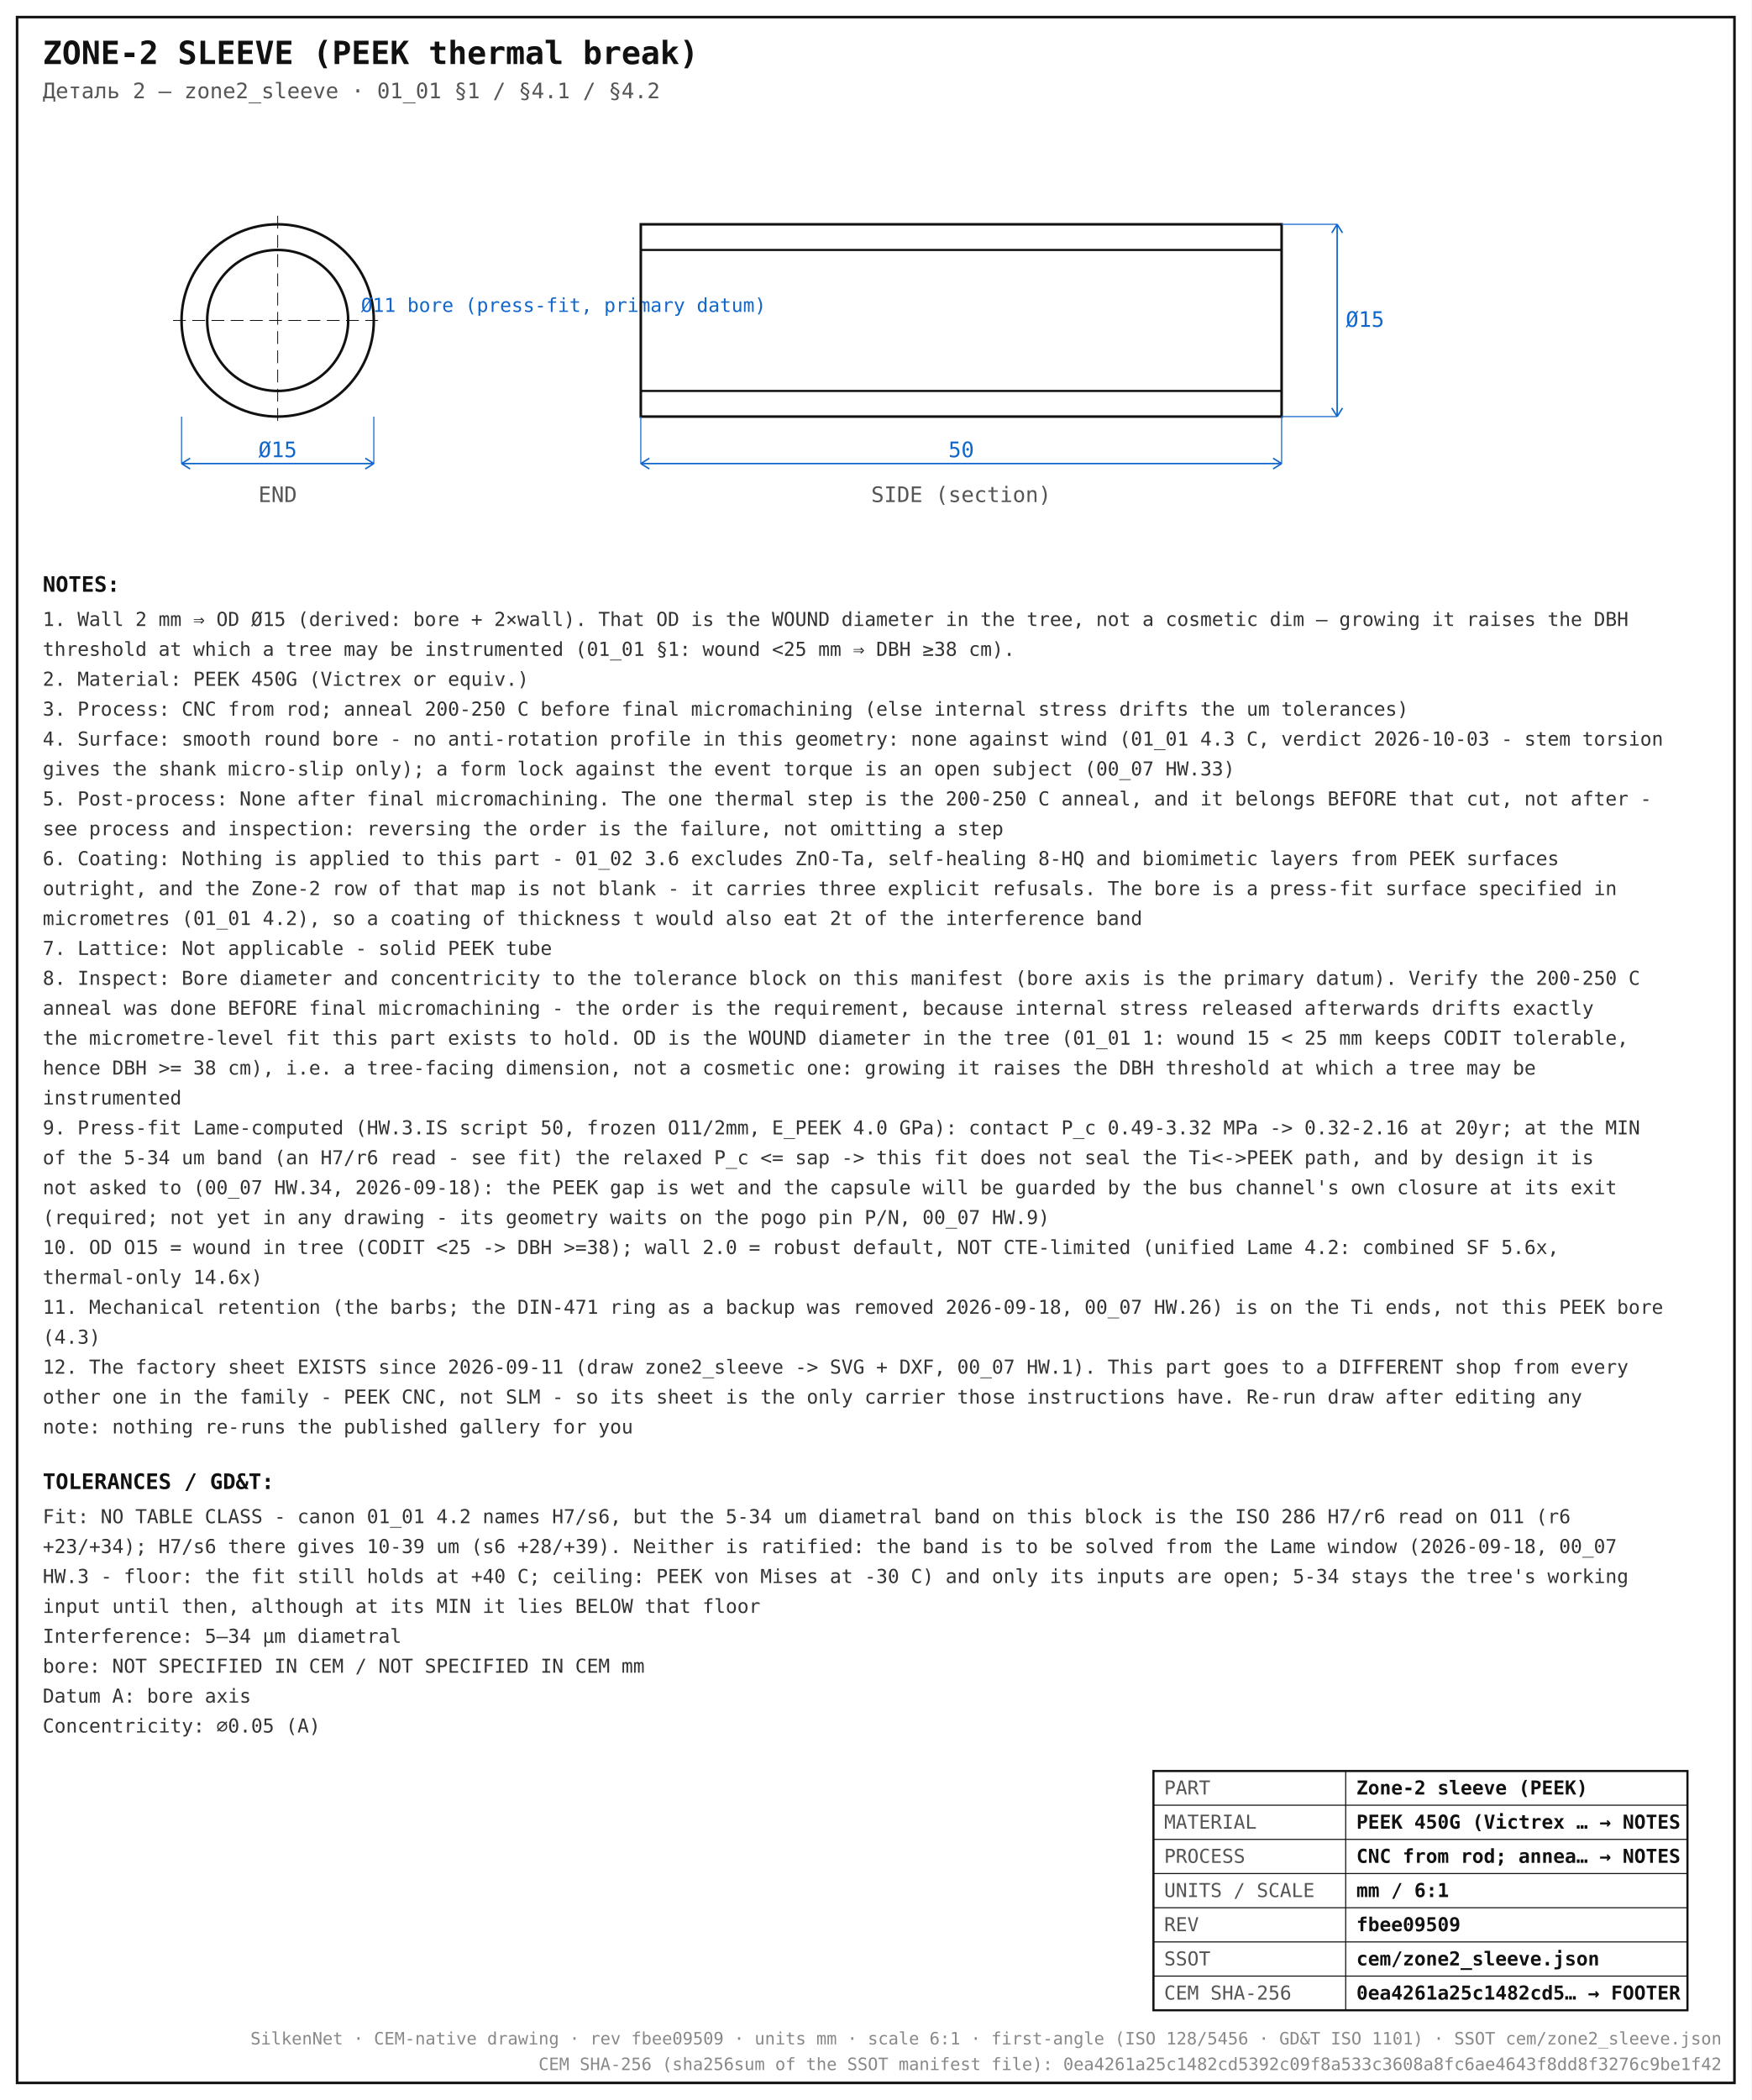
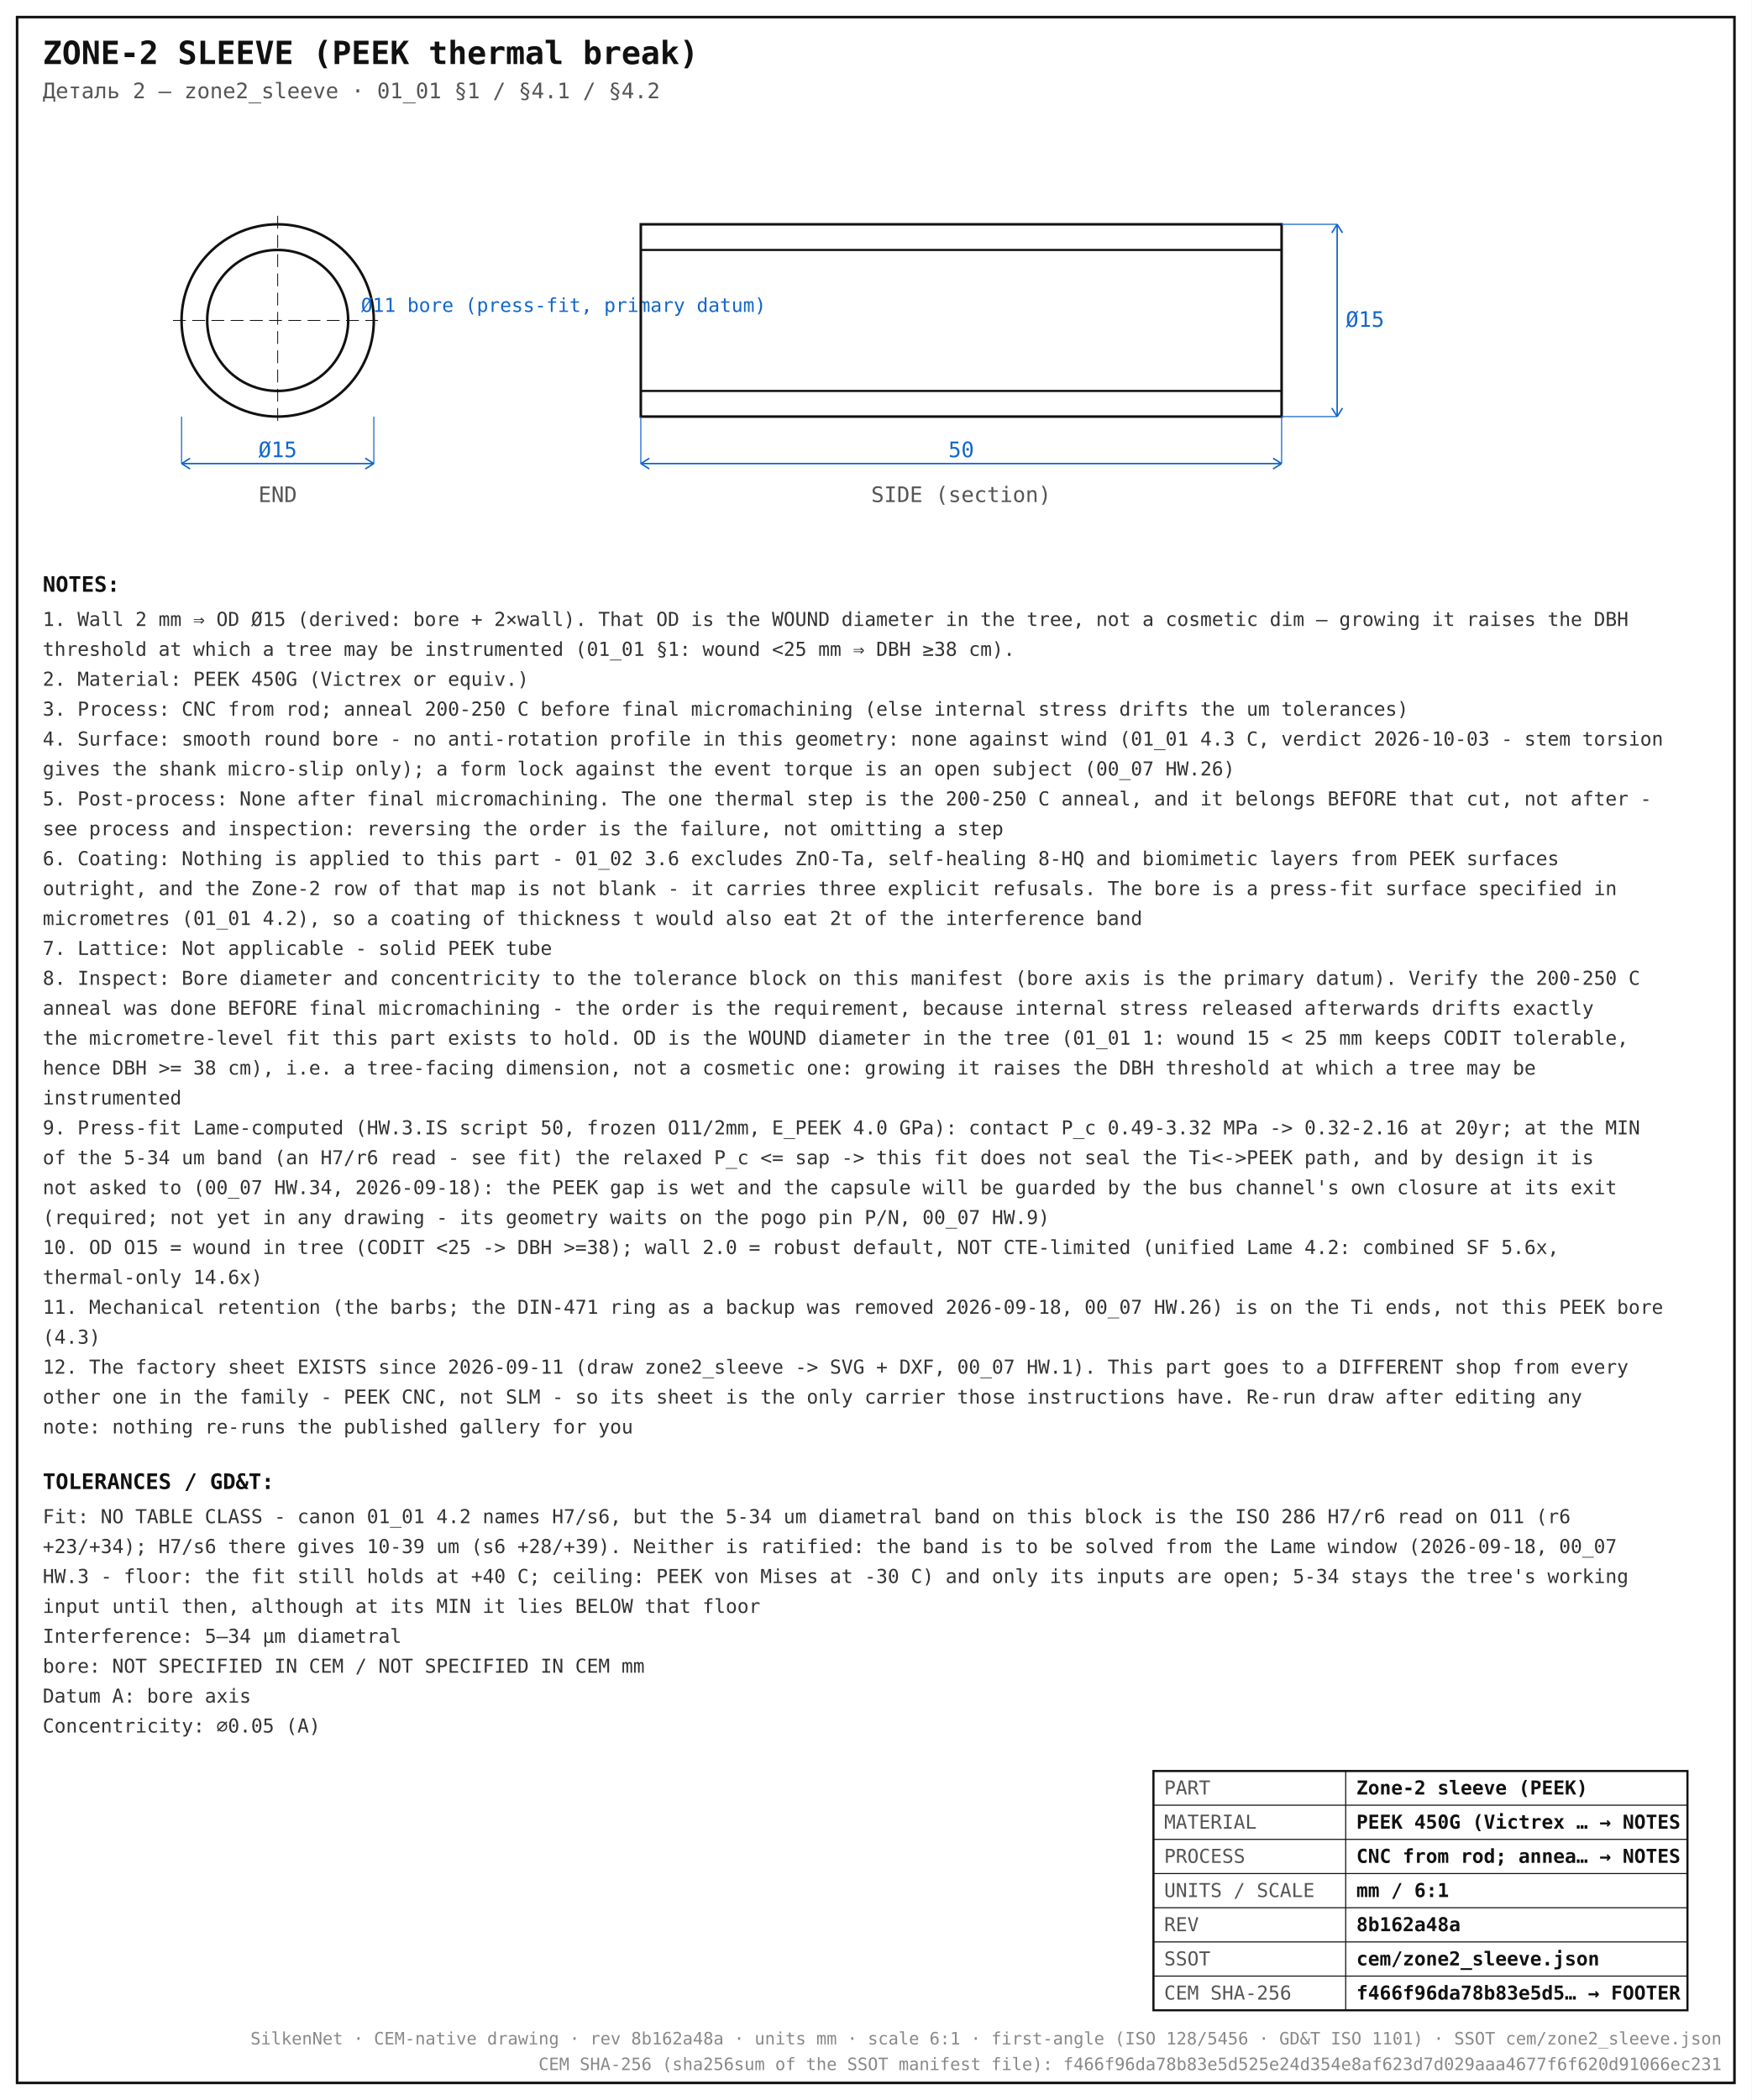
<svg xmlns="http://www.w3.org/2000/svg" width="820" height="983" viewBox="0 0 820 983">
  <rect x="0" y="0" width="820" height="983" fill="white" />
  <rect x="8" y="8" width="804" height="967" fill="none" stroke="#111" stroke-width="1.2" />
  <text x="20" y="30" font-family="monospace" font-size="15" text-anchor="start" fill="#111" font-weight="bold">ZONE-2 SLEEVE  (PEEK thermal break)</text>
  <text x="20" y="46" font-family="monospace" font-size="10" text-anchor="start" fill="#555" font-weight="normal">Деталь 2 — zone2_sleeve · 01_01 §1 / §4.1 / §4.2</text>
  <circle cx="130" cy="150" r="45" fill="none" stroke="#111" stroke-width="1.2" />
  <circle cx="130" cy="150" r="33" fill="none" stroke="#111" stroke-width="1.2" />
  <line x1="81" y1="150" x2="179" y2="150" stroke="#111" stroke-width="0.4" stroke-dasharray="6 3" />
  <line x1="130" y1="101" x2="130" y2="199" stroke="#111" stroke-width="0.4" stroke-dasharray="6 3" />
  <text x="130" y="235" font-family="monospace" font-size="10" text-anchor="middle" fill="#555" font-weight="normal">END</text>
  <line x1="85" y1="195" x2="85" y2="217" stroke="#1166cc" stroke-width="0.5" />
  <line x1="175" y1="195" x2="175" y2="217" stroke="#1166cc" stroke-width="0.5" />
  <line x1="85" y1="217" x2="175" y2="217" stroke="#1166cc" stroke-width="0.7" />
  <line x1="85" y1="217" x2="89" y2="214.5" stroke="#1166cc" stroke-width="0.7" />
  <line x1="85" y1="217" x2="89" y2="219.5" stroke="#1166cc" stroke-width="0.7" />
  <line x1="175" y1="217" x2="171" y2="214.5" stroke="#1166cc" stroke-width="0.7" />
  <line x1="175" y1="217" x2="171" y2="219.5" stroke="#1166cc" stroke-width="0.7" />
  <text x="130" y="214" font-family="monospace" font-size="10" text-anchor="middle" fill="#1166cc" font-weight="normal">Ø15</text>
  <text x="169" y="146" font-family="monospace" font-size="9" text-anchor="start" fill="#1166cc" font-weight="normal">Ø11 bore (press-fit, primary datum)</text>
  <rect x="300" y="105" width="300" height="90" fill="none" stroke="#111" stroke-width="1.2" />
  <line x1="300" y1="117" x2="600" y2="117" stroke="#111" stroke-width="1" />
  <line x1="300" y1="183" x2="600" y2="183" stroke="#111" stroke-width="1" />
  <text x="450" y="235" font-family="monospace" font-size="10" text-anchor="middle" fill="#555" font-weight="normal">SIDE (section)</text>
  <line x1="300" y1="195" x2="300" y2="217" stroke="#1166cc" stroke-width="0.5" />
  <line x1="600" y1="195" x2="600" y2="217" stroke="#1166cc" stroke-width="0.5" />
  <line x1="300" y1="217" x2="600" y2="217" stroke="#1166cc" stroke-width="0.7" />
  <line x1="300" y1="217" x2="304" y2="214.5" stroke="#1166cc" stroke-width="0.7" />
  <line x1="300" y1="217" x2="304" y2="219.5" stroke="#1166cc" stroke-width="0.7" />
  <line x1="600" y1="217" x2="596" y2="214.5" stroke="#1166cc" stroke-width="0.7" />
  <line x1="600" y1="217" x2="596" y2="219.5" stroke="#1166cc" stroke-width="0.7" />
  <text x="450" y="214" font-family="monospace" font-size="10" text-anchor="middle" fill="#1166cc" font-weight="normal">50</text>
  <line x1="600" y1="105" x2="626" y2="105" stroke="#1166cc" stroke-width="0.5" />
  <line x1="600" y1="195" x2="626" y2="195" stroke="#1166cc" stroke-width="0.5" />
  <line x1="626" y1="105" x2="626" y2="195" stroke="#1166cc" stroke-width="0.7" />
  <line x1="626" y1="105" x2="623.5" y2="109" stroke="#1166cc" stroke-width="0.7" />
  <line x1="626" y1="105" x2="628.5" y2="109" stroke="#1166cc" stroke-width="0.7" />
  <line x1="626" y1="195" x2="623.5" y2="191" stroke="#1166cc" stroke-width="0.7" />
  <line x1="626" y1="195" x2="628.5" y2="191" stroke="#1166cc" stroke-width="0.7" />
  <text x="630" y="153" font-family="monospace" font-size="10" text-anchor="start" fill="#1166cc" font-weight="normal">Ø15</text>
  <text x="20" y="277" font-family="monospace" font-size="10" text-anchor="start" fill="#111" font-weight="bold">NOTES:</text>
  <text x="20" y="293" font-family="monospace" font-size="9" text-anchor="start" fill="#333" font-weight="normal">1. Wall 2 mm ⇒ OD Ø15 (derived: bore + 2×wall). That OD is the WOUND diameter in the tree, not a cosmetic dim — growing it raises the DBH</text>
  <text x="20" y="307" font-family="monospace" font-size="9" text-anchor="start" fill="#333" font-weight="normal">   threshold at which a tree may be instrumented (01_01 §1: wound &lt;25 mm ⇒ DBH ≥38 cm).</text>
  <text x="20" y="321" font-family="monospace" font-size="9" text-anchor="start" fill="#333" font-weight="normal">2. Material: PEEK 450G (Victrex or equiv.)</text>
  <text x="20" y="335" font-family="monospace" font-size="9" text-anchor="start" fill="#333" font-weight="normal">3. Process: CNC from rod; anneal 200-250 C before final micromachining (else internal stress drifts the um tolerances)</text>
  <text x="20" y="349" font-family="monospace" font-size="9" text-anchor="start" fill="#333" font-weight="normal">4. Surface: smooth round bore - no anti-rotation profile in this geometry: none against wind (01_01 4.3 C, verdict 2026-10-03 - stem torsion</text>
-   <text x="20" y="363" font-family="monospace" font-size="9" text-anchor="start" fill="#333" font-weight="normal">   gives the shank micro-slip only); a form lock against the event torque is an open subject (00_07 HW.33)</text>
+   <text x="20" y="363" font-family="monospace" font-size="9" text-anchor="start" fill="#333" font-weight="normal">   gives the shank micro-slip only); a form lock against the event torque is an open subject (00_07 HW.26)</text>
  <text x="20" y="377" font-family="monospace" font-size="9" text-anchor="start" fill="#333" font-weight="normal">5. Post-process: None after final micromachining. The one thermal step is the 200-250 C anneal, and it belongs BEFORE that cut, not after -</text>
  <text x="20" y="391" font-family="monospace" font-size="9" text-anchor="start" fill="#333" font-weight="normal">   see process and inspection: reversing the order is the failure, not omitting a step</text>
  <text x="20" y="405" font-family="monospace" font-size="9" text-anchor="start" fill="#333" font-weight="normal">6. Coating: Nothing is applied to this part - 01_02 3.6 excludes ZnO-Ta, self-healing 8-HQ and biomimetic layers from PEEK surfaces</text>
  <text x="20" y="419" font-family="monospace" font-size="9" text-anchor="start" fill="#333" font-weight="normal">   outright, and the Zone-2 row of that map is not blank - it carries three explicit refusals. The bore is a press-fit surface specified in</text>
  <text x="20" y="433" font-family="monospace" font-size="9" text-anchor="start" fill="#333" font-weight="normal">   micrometres (01_01 4.2), so a coating of thickness t would also eat 2t of the interference band</text>
  <text x="20" y="447" font-family="monospace" font-size="9" text-anchor="start" fill="#333" font-weight="normal">7. Lattice: Not applicable - solid PEEK tube</text>
  <text x="20" y="461" font-family="monospace" font-size="9" text-anchor="start" fill="#333" font-weight="normal">8. Inspect: Bore diameter and concentricity to the tolerance block on this manifest (bore axis is the primary datum). Verify the 200-250 C</text>
  <text x="20" y="475" font-family="monospace" font-size="9" text-anchor="start" fill="#333" font-weight="normal">   anneal was done BEFORE final micromachining - the order is the requirement, because internal stress released afterwards drifts exactly</text>
  <text x="20" y="489" font-family="monospace" font-size="9" text-anchor="start" fill="#333" font-weight="normal">   the micrometre-level fit this part exists to hold. OD is the WOUND diameter in the tree (01_01 1: wound 15 &lt; 25 mm keeps CODIT tolerable,</text>
  <text x="20" y="503" font-family="monospace" font-size="9" text-anchor="start" fill="#333" font-weight="normal">   hence DBH &gt;= 38 cm), i.e. a tree-facing dimension, not a cosmetic one: growing it raises the DBH threshold at which a tree may be</text>
  <text x="20" y="517" font-family="monospace" font-size="9" text-anchor="start" fill="#333" font-weight="normal">   instrumented</text>
  <text x="20" y="531" font-family="monospace" font-size="9" text-anchor="start" fill="#333" font-weight="normal">9. Press-fit Lame-computed (HW.3.IS script 50, frozen O11/2mm, E_PEEK 4.0 GPa): contact P_c 0.49-3.32 MPa -&gt; 0.32-2.16 at 20yr; at the MIN</text>
  <text x="20" y="545" font-family="monospace" font-size="9" text-anchor="start" fill="#333" font-weight="normal">   of the 5-34 um band (an H7/r6 read - see fit) the relaxed P_c &lt;= sap -&gt; this fit does not seal the Ti&lt;-&gt;PEEK path, and by design it is</text>
  <text x="20" y="559" font-family="monospace" font-size="9" text-anchor="start" fill="#333" font-weight="normal">   not asked to (00_07 HW.34, 2026-09-18): the PEEK gap is wet and the capsule will be guarded by the bus channel's own closure at its exit</text>
  <text x="20" y="573" font-family="monospace" font-size="9" text-anchor="start" fill="#333" font-weight="normal">   (required; not yet in any drawing - its geometry waits on the pogo pin P/N, 00_07 HW.9)</text>
  <text x="20" y="587" font-family="monospace" font-size="9" text-anchor="start" fill="#333" font-weight="normal">10. OD O15 = wound in tree (CODIT &lt;25 -&gt; DBH &gt;=38); wall 2.0 = robust default, NOT CTE-limited (unified Lame 4.2: combined SF 5.6x,</text>
  <text x="20" y="601" font-family="monospace" font-size="9" text-anchor="start" fill="#333" font-weight="normal">   thermal-only 14.6x)</text>
  <text x="20" y="615" font-family="monospace" font-size="9" text-anchor="start" fill="#333" font-weight="normal">11. Mechanical retention (the barbs; the DIN-471 ring as a backup was removed 2026-09-18, 00_07 HW.26) is on the Ti ends, not this PEEK bore</text>
  <text x="20" y="629" font-family="monospace" font-size="9" text-anchor="start" fill="#333" font-weight="normal">   (4.3)</text>
  <text x="20" y="643" font-family="monospace" font-size="9" text-anchor="start" fill="#333" font-weight="normal">12. The factory sheet EXISTS since 2026-09-11 (draw zone2_sleeve -&gt; SVG + DXF, 00_07 HW.1). This part goes to a DIFFERENT shop from every</text>
  <text x="20" y="657" font-family="monospace" font-size="9" text-anchor="start" fill="#333" font-weight="normal">   other one in the family - PEEK CNC, not SLM - so its sheet is the only carrier those instructions have. Re-run draw after editing any</text>
  <text x="20" y="671" font-family="monospace" font-size="9" text-anchor="start" fill="#333" font-weight="normal">   note: nothing re-runs the published gallery for you</text>
  <text x="20" y="697" font-family="monospace" font-size="10" text-anchor="start" fill="#111" font-weight="bold">TOLERANCES / GD&amp;T:</text>
  <text x="20" y="713" font-family="monospace" font-size="9" text-anchor="start" fill="#333" font-weight="normal">Fit: NO TABLE CLASS - canon 01_01 4.2 names H7/s6, but the 5-34 um diametral band on this block is the ISO 286 H7/r6 read on O11 (r6</text>
  <text x="20" y="727" font-family="monospace" font-size="9" text-anchor="start" fill="#333" font-weight="normal">   +23/+34); H7/s6 there gives 10-39 um (s6 +28/+39). Neither is ratified: the band is to be solved from the Lame window (2026-09-18, 00_07</text>
  <text x="20" y="741" font-family="monospace" font-size="9" text-anchor="start" fill="#333" font-weight="normal">   HW.3 - floor: the fit still holds at +40 C; ceiling: PEEK von Mises at -30 C) and only its inputs are open; 5-34 stays the tree's working</text>
  <text x="20" y="755" font-family="monospace" font-size="9" text-anchor="start" fill="#333" font-weight="normal">   input until then, although at its MIN it lies BELOW that floor</text>
  <text x="20" y="769" font-family="monospace" font-size="9" text-anchor="start" fill="#333" font-weight="normal">Interference: 5–34 µm diametral</text>
  <text x="20" y="783" font-family="monospace" font-size="9" text-anchor="start" fill="#333" font-weight="normal">bore: NOT SPECIFIED IN CEM / NOT SPECIFIED IN CEM mm</text>
  <text x="20" y="797" font-family="monospace" font-size="9" text-anchor="start" fill="#333" font-weight="normal">Datum A: bore axis</text>
  <text x="20" y="811" font-family="monospace" font-size="9" text-anchor="start" fill="#333" font-weight="normal">Concentricity: ⌀0.05 (A)</text>
  <rect x="540" y="829" width="250" height="112" fill="none" stroke="#111" stroke-width="1" />
  <line x1="630" y1="829" x2="630" y2="845" stroke="#111" stroke-width="0.5" />
  <text x="545" y="840" font-family="monospace" font-size="9" text-anchor="start" fill="#555" font-weight="normal">PART</text>
  <text x="635" y="840" font-family="monospace" font-size="9" text-anchor="start" fill="#111" font-weight="bold">Zone-2 sleeve (PEEK)</text>
  <line x1="540" y1="845" x2="790" y2="845" stroke="#111" stroke-width="0.5" />
  <line x1="630" y1="845" x2="630" y2="861" stroke="#111" stroke-width="0.5" />
  <text x="545" y="856" font-family="monospace" font-size="9" text-anchor="start" fill="#555" font-weight="normal">MATERIAL</text>
  <text x="635" y="856" font-family="monospace" font-size="9" text-anchor="start" fill="#111" font-weight="bold">PEEK 450G (Victrex … → NOTES</text>
  <line x1="540" y1="861" x2="790" y2="861" stroke="#111" stroke-width="0.5" />
  <line x1="630" y1="861" x2="630" y2="877" stroke="#111" stroke-width="0.5" />
  <text x="545" y="872" font-family="monospace" font-size="9" text-anchor="start" fill="#555" font-weight="normal">PROCESS</text>
  <text x="635" y="872" font-family="monospace" font-size="9" text-anchor="start" fill="#111" font-weight="bold">CNC from rod; annea… → NOTES</text>
  <line x1="540" y1="877" x2="790" y2="877" stroke="#111" stroke-width="0.5" />
  <line x1="630" y1="877" x2="630" y2="893" stroke="#111" stroke-width="0.5" />
  <text x="545" y="888" font-family="monospace" font-size="9" text-anchor="start" fill="#555" font-weight="normal">UNITS / SCALE</text>
  <text x="635" y="888" font-family="monospace" font-size="9" text-anchor="start" fill="#111" font-weight="bold">mm / 6:1</text>
  <line x1="540" y1="893" x2="790" y2="893" stroke="#111" stroke-width="0.5" />
  <line x1="630" y1="893" x2="630" y2="909" stroke="#111" stroke-width="0.5" />
  <text x="545" y="904" font-family="monospace" font-size="9" text-anchor="start" fill="#555" font-weight="normal">REV</text>
-   <text x="635" y="904" font-family="monospace" font-size="9" text-anchor="start" fill="#111" font-weight="bold">fbee09509</text>
+   <text x="635" y="904" font-family="monospace" font-size="9" text-anchor="start" fill="#111" font-weight="bold">8b162a48a</text>
  <line x1="540" y1="909" x2="790" y2="909" stroke="#111" stroke-width="0.5" />
  <line x1="630" y1="909" x2="630" y2="925" stroke="#111" stroke-width="0.5" />
  <text x="545" y="920" font-family="monospace" font-size="9" text-anchor="start" fill="#555" font-weight="normal">SSOT</text>
  <text x="635" y="920" font-family="monospace" font-size="9" text-anchor="start" fill="#111" font-weight="bold">cem/zone2_sleeve.json</text>
  <line x1="540" y1="925" x2="790" y2="925" stroke="#111" stroke-width="0.5" />
  <line x1="630" y1="925" x2="630" y2="941" stroke="#111" stroke-width="0.5" />
  <text x="545" y="936" font-family="monospace" font-size="9" text-anchor="start" fill="#555" font-weight="normal">CEM SHA-256</text>
-   <text x="635" y="936" font-family="monospace" font-size="9" text-anchor="start" fill="#111" font-weight="bold">0ea4261a25c1482cd5… → FOOTER</text>
-   <text x="806" y="957" font-family="monospace" font-size="8" text-anchor="end" fill="#888" font-weight="normal">SilkenNet · CEM-native drawing · rev fbee09509 · units mm · scale 6:1 · first-angle (ISO 128/5456 · GD&amp;T ISO 1101) · SSOT cem/zone2_sleeve.json</text>
-   <text x="806" y="969" font-family="monospace" font-size="8" text-anchor="end" fill="#888" font-weight="normal">CEM SHA-256 (sha256sum of the SSOT manifest file): 0ea4261a25c1482cd5392c09f8a533c3608a8fc6ae4643f8dd8f3276c9be1f42</text>
+   <text x="635" y="936" font-family="monospace" font-size="9" text-anchor="start" fill="#111" font-weight="bold">f466f96da78b83e5d5… → FOOTER</text>
+   <text x="806" y="957" font-family="monospace" font-size="8" text-anchor="end" fill="#888" font-weight="normal">SilkenNet · CEM-native drawing · rev 8b162a48a · units mm · scale 6:1 · first-angle (ISO 128/5456 · GD&amp;T ISO 1101) · SSOT cem/zone2_sleeve.json</text>
+   <text x="806" y="969" font-family="monospace" font-size="8" text-anchor="end" fill="#888" font-weight="normal">CEM SHA-256 (sha256sum of the SSOT manifest file): f466f96da78b83e5d525e24d354e8af623d7d029aaa4677f6f620d91066ec231</text>
</svg>
